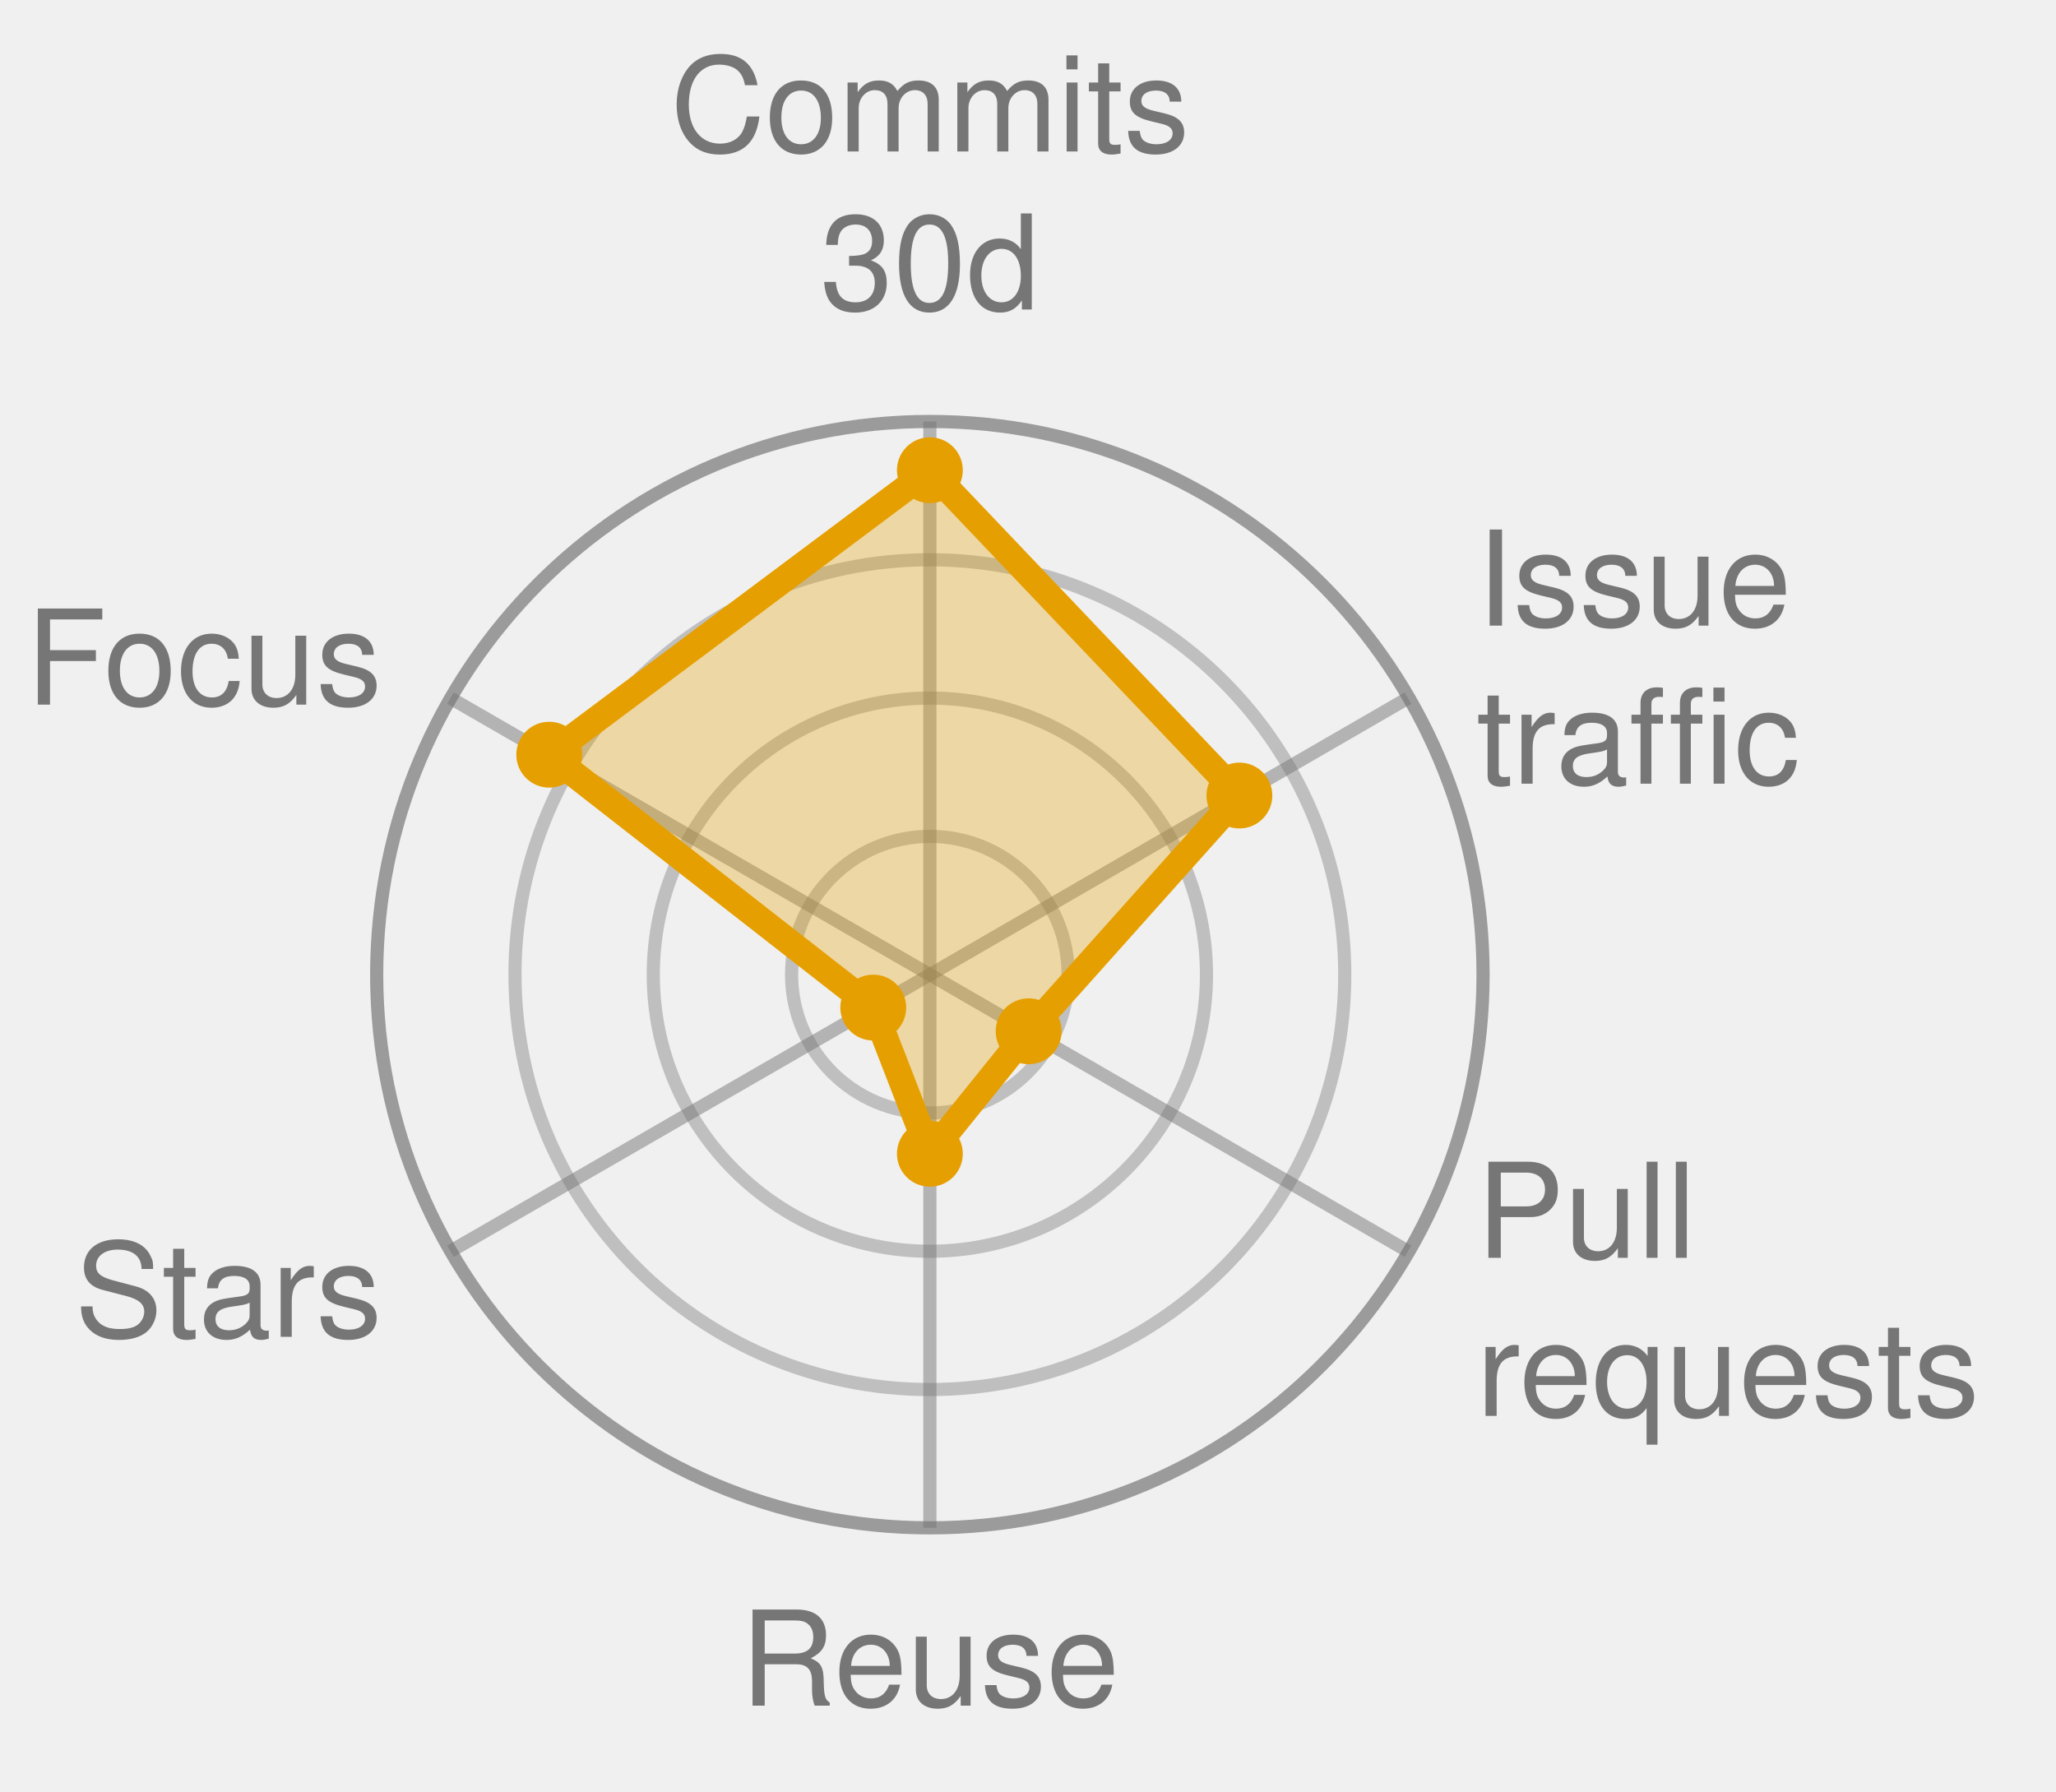
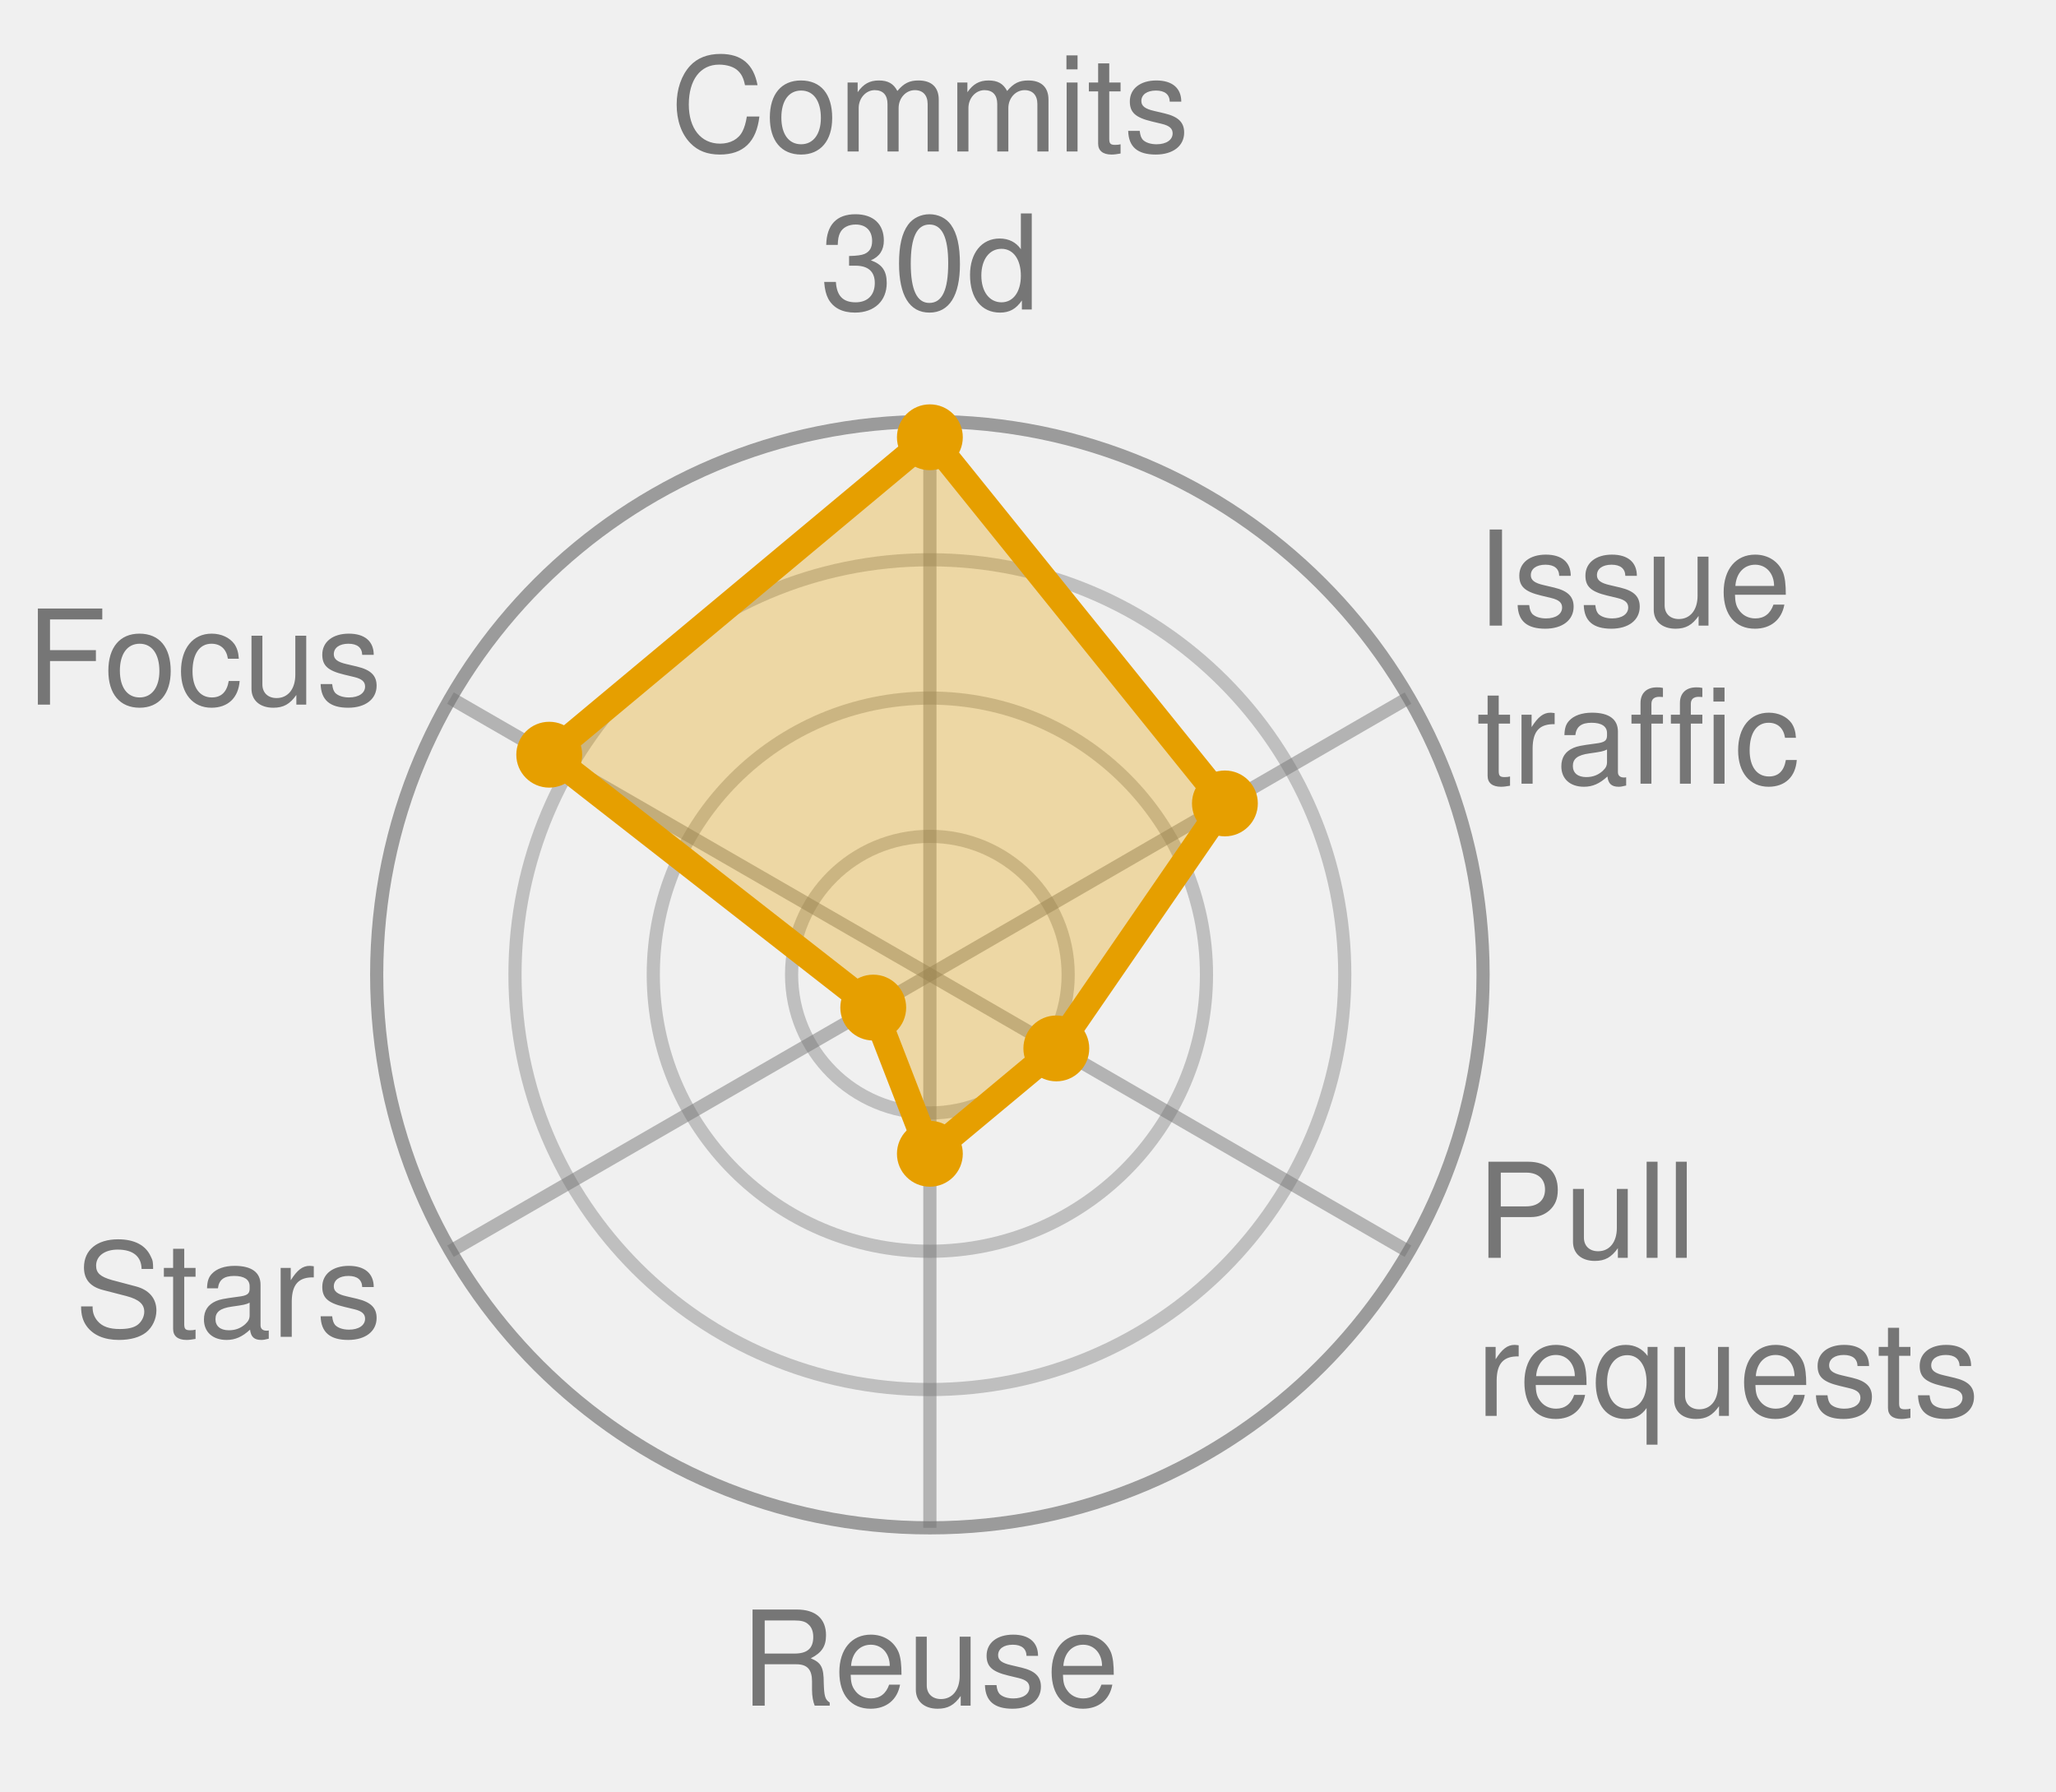
<svg xmlns="http://www.w3.org/2000/svg" width="156.1" height="136.0" viewBox="0 0 156.1 136.0" role="img" font-family="Helvetica, Arial, sans-serif">
  <style>
            .bar {
                stroke: #fff;
                stroke-width: 2;
                rx: 4;
            }
            .lbl {
                fill: #fff;
                font-size: 13px;
                font-weight: 600;
            }
            .sub {
                fill: #fff;
                font-size: 11px;
                opacity: .92;
            }
            .dim {
                fill: #333;
                font-size: 12px;
            }
            .wht {
                fill: #fff;
                font-size: 10px;
                paint-order: stroke;
                stroke: rgba(0, 0, 0, .45);
                stroke-width: 3px;
                stroke-linejoin: round;
            }
            .muted {
                fill: #666;
                font-size: 11px;
            }
            .pulse {
                animation: breathe 2.2s ease-in-out infinite;
            }
            .slow {
                animation-duration: 3.4s;
            }
            @keyframes breathe {
                0%, 100% { opacity: .95; }
                50% { opacity: .62; }
            }
            .halo {
                transform-box: fill-box;
                transform-origin: center;
                animation: halo 2.2s ease-out infinite;
            }
            @keyframes halo {
                0% { opacity: .75; transform: scale(1); }
                100% { opacity: 0; transform: scale(2.4); }
            }
            .card {
                opacity: 0;
                animation: whisk ease-in-out infinite;
                animation-iteration-count: infinite;
            }
            .deck .card#r0 {
                opacity: 1;
            }
            @keyframes whisk {
                0% { opacity: 0; transform: translateX(60px); }
                3% { opacity: 1; transform: translateX(0); }
                10% { opacity: 1; transform: translateX(0); }
                13% { opacity: 0; transform: translateX(-60px); }
                100% { opacity: 0; transform: translateX(-60px); }
            }
            @media (prefers-reduced-motion: reduce) {
                .pulse, .halo, .card { animation: none; }
            }
        </style>
  <circle cx="70.6" cy="74.0" r="10.5" fill="none" stroke="#767676" stroke-width="1" opacity="0.4" />
  <circle cx="70.6" cy="74.0" r="21.0" fill="none" stroke="#767676" stroke-width="1" opacity="0.4" />
  <circle cx="70.6" cy="74.0" r="31.5" fill="none" stroke="#767676" stroke-width="1" opacity="0.4" />
  <circle cx="70.6" cy="74.0" r="42.0" fill="none" stroke="#767676" stroke-width="1" opacity="0.7" />
  <line x1="70.6" y1="74.0" x2="70.6" y2="32.0" stroke="#767676" stroke-width="1" opacity="0.5" />
  <line x1="70.6" y1="74.0" x2="106.9" y2="53.0" stroke="#767676" stroke-width="1" opacity="0.5" />
  <line x1="70.6" y1="74.0" x2="106.9" y2="95.0" stroke="#767676" stroke-width="1" opacity="0.5" />
  <line x1="70.6" y1="74.0" x2="70.6" y2="116.0" stroke="#767676" stroke-width="1" opacity="0.5" />
  <line x1="70.6" y1="74.0" x2="34.2" y2="95.0" stroke="#767676" stroke-width="1" opacity="0.5" />
  <line x1="70.6" y1="74.0" x2="34.2" y2="53.0" stroke="#767676" stroke-width="1" opacity="0.5" />
-   <polygon points="70.6,35.7 94.1,60.4 78.1,78.3 70.6,87.6 66.3,76.5 41.7,57.3" fill="#E69F00" fill-opacity="0.32" stroke="#E69F00" stroke-width="2" stroke-linejoin="round" class="pulse slow" />
-   <circle cx="70.6" cy="35.7" r="2.5" fill="#E69F00" />
-   <circle cx="94.1" cy="60.4" r="2.5" fill="#E69F00" />
-   <circle cx="78.1" cy="78.3" r="2.5" fill="#E69F00" />
+   <polygon points="70.6,33.2 93.0,61.0 80.2,79.6 70.6,87.6 66.3,76.5 41.7,57.3" fill="#E69F00" fill-opacity="0.32" stroke="#E69F00" stroke-width="2" stroke-linejoin="round" class="pulse slow" />
+   <circle cx="70.6" cy="33.2" r="2.5" fill="#E69F00" />
+   <circle cx="93.0" cy="61.0" r="2.5" fill="#E69F00" />
+   <circle cx="80.2" cy="79.6" r="2.5" fill="#E69F00" />
  <circle cx="70.6" cy="87.6" r="2.5" fill="#E69F00" />
  <circle cx="66.3" cy="76.5" r="2.5" fill="#E69F00" />
  <circle cx="41.7" cy="57.3" r="2.5" fill="#E69F00" />
  <text x="70.6" y="11.5" text-anchor="middle" font-size="10.0" fill="#767676">Commits</text>
  <text x="70.6" y="23.5" text-anchor="middle" font-size="10.0" fill="#767676">30d</text>
  <text x="112.1" y="47.5" text-anchor="start" font-size="10.0" fill="#767676">Issue</text>
  <text x="112.1" y="59.5" text-anchor="start" font-size="10.0" fill="#767676">traffic</text>
  <text x="112.1" y="95.5" text-anchor="start" font-size="10.0" fill="#767676">Pull</text>
  <text x="112.1" y="107.5" text-anchor="start" font-size="10.0" fill="#767676">requests</text>
  <text x="70.6" y="129.5" text-anchor="middle" font-size="10.0" fill="#767676">Reuse</text>
  <text x="29.0" y="101.5" text-anchor="end" font-size="10.0" fill="#767676">Stars</text>
  <text x="29.0" y="53.5" text-anchor="end" font-size="10.0" fill="#767676">Focus</text>
</svg>
